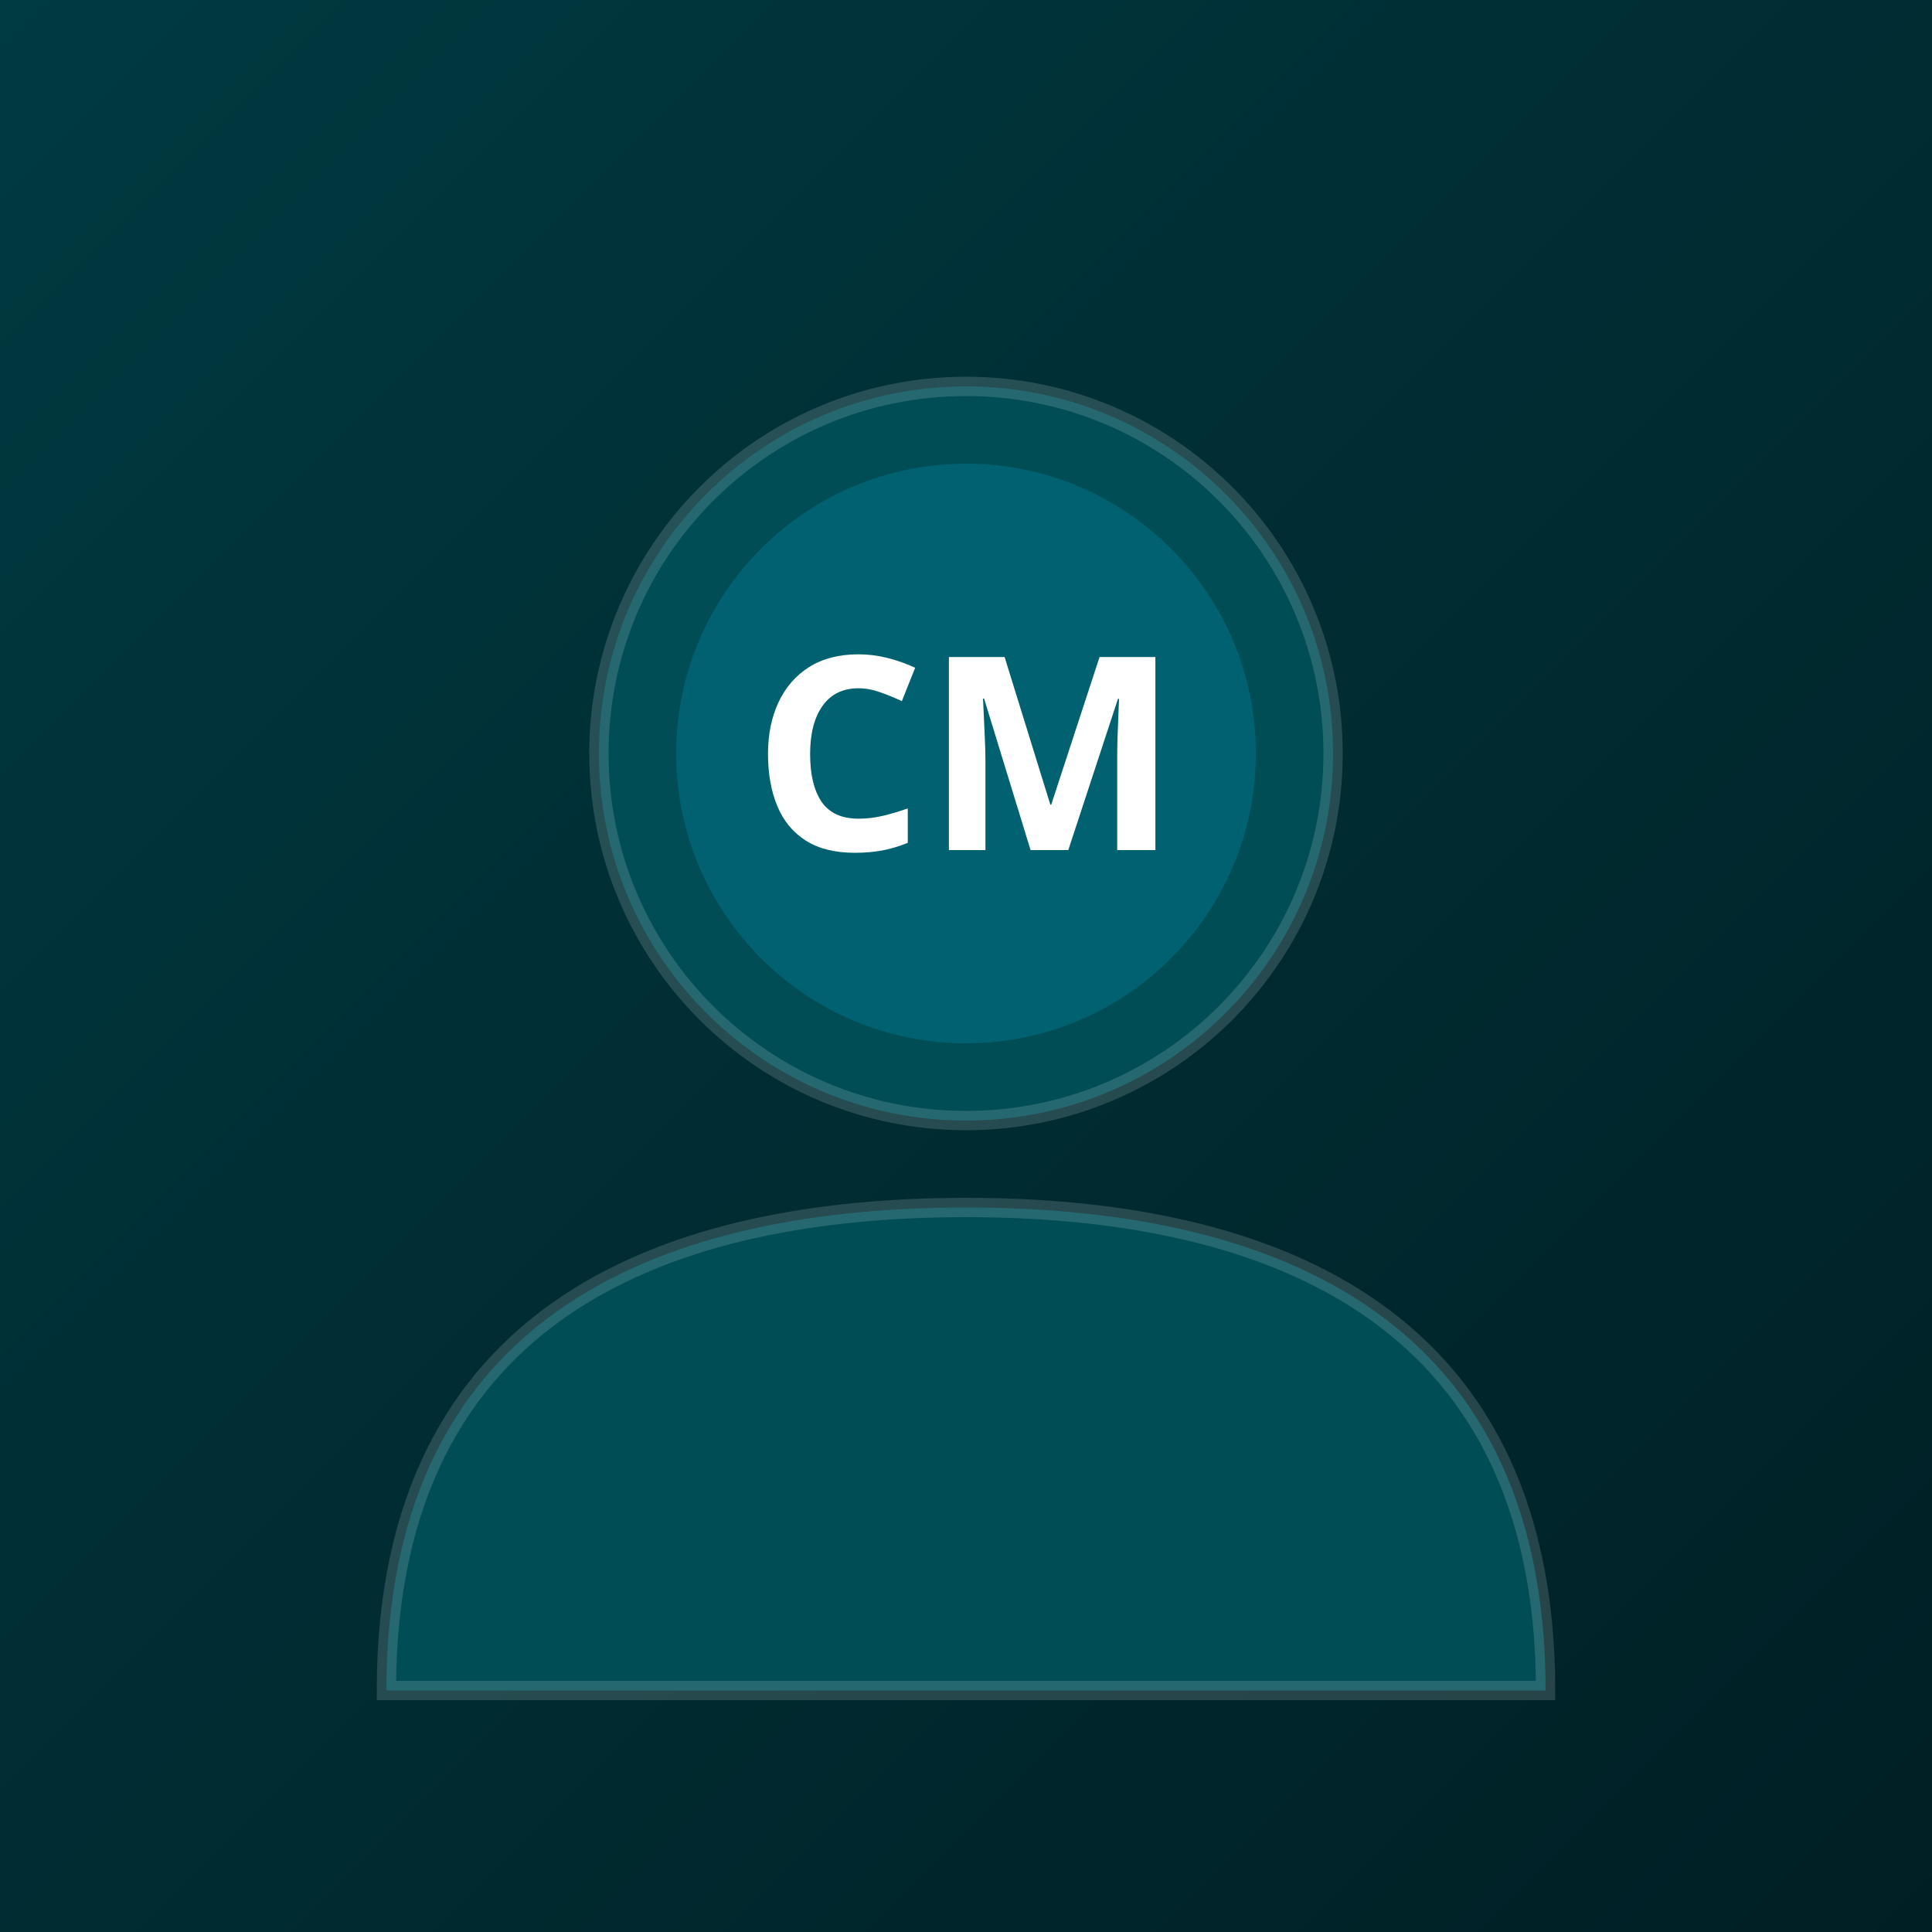
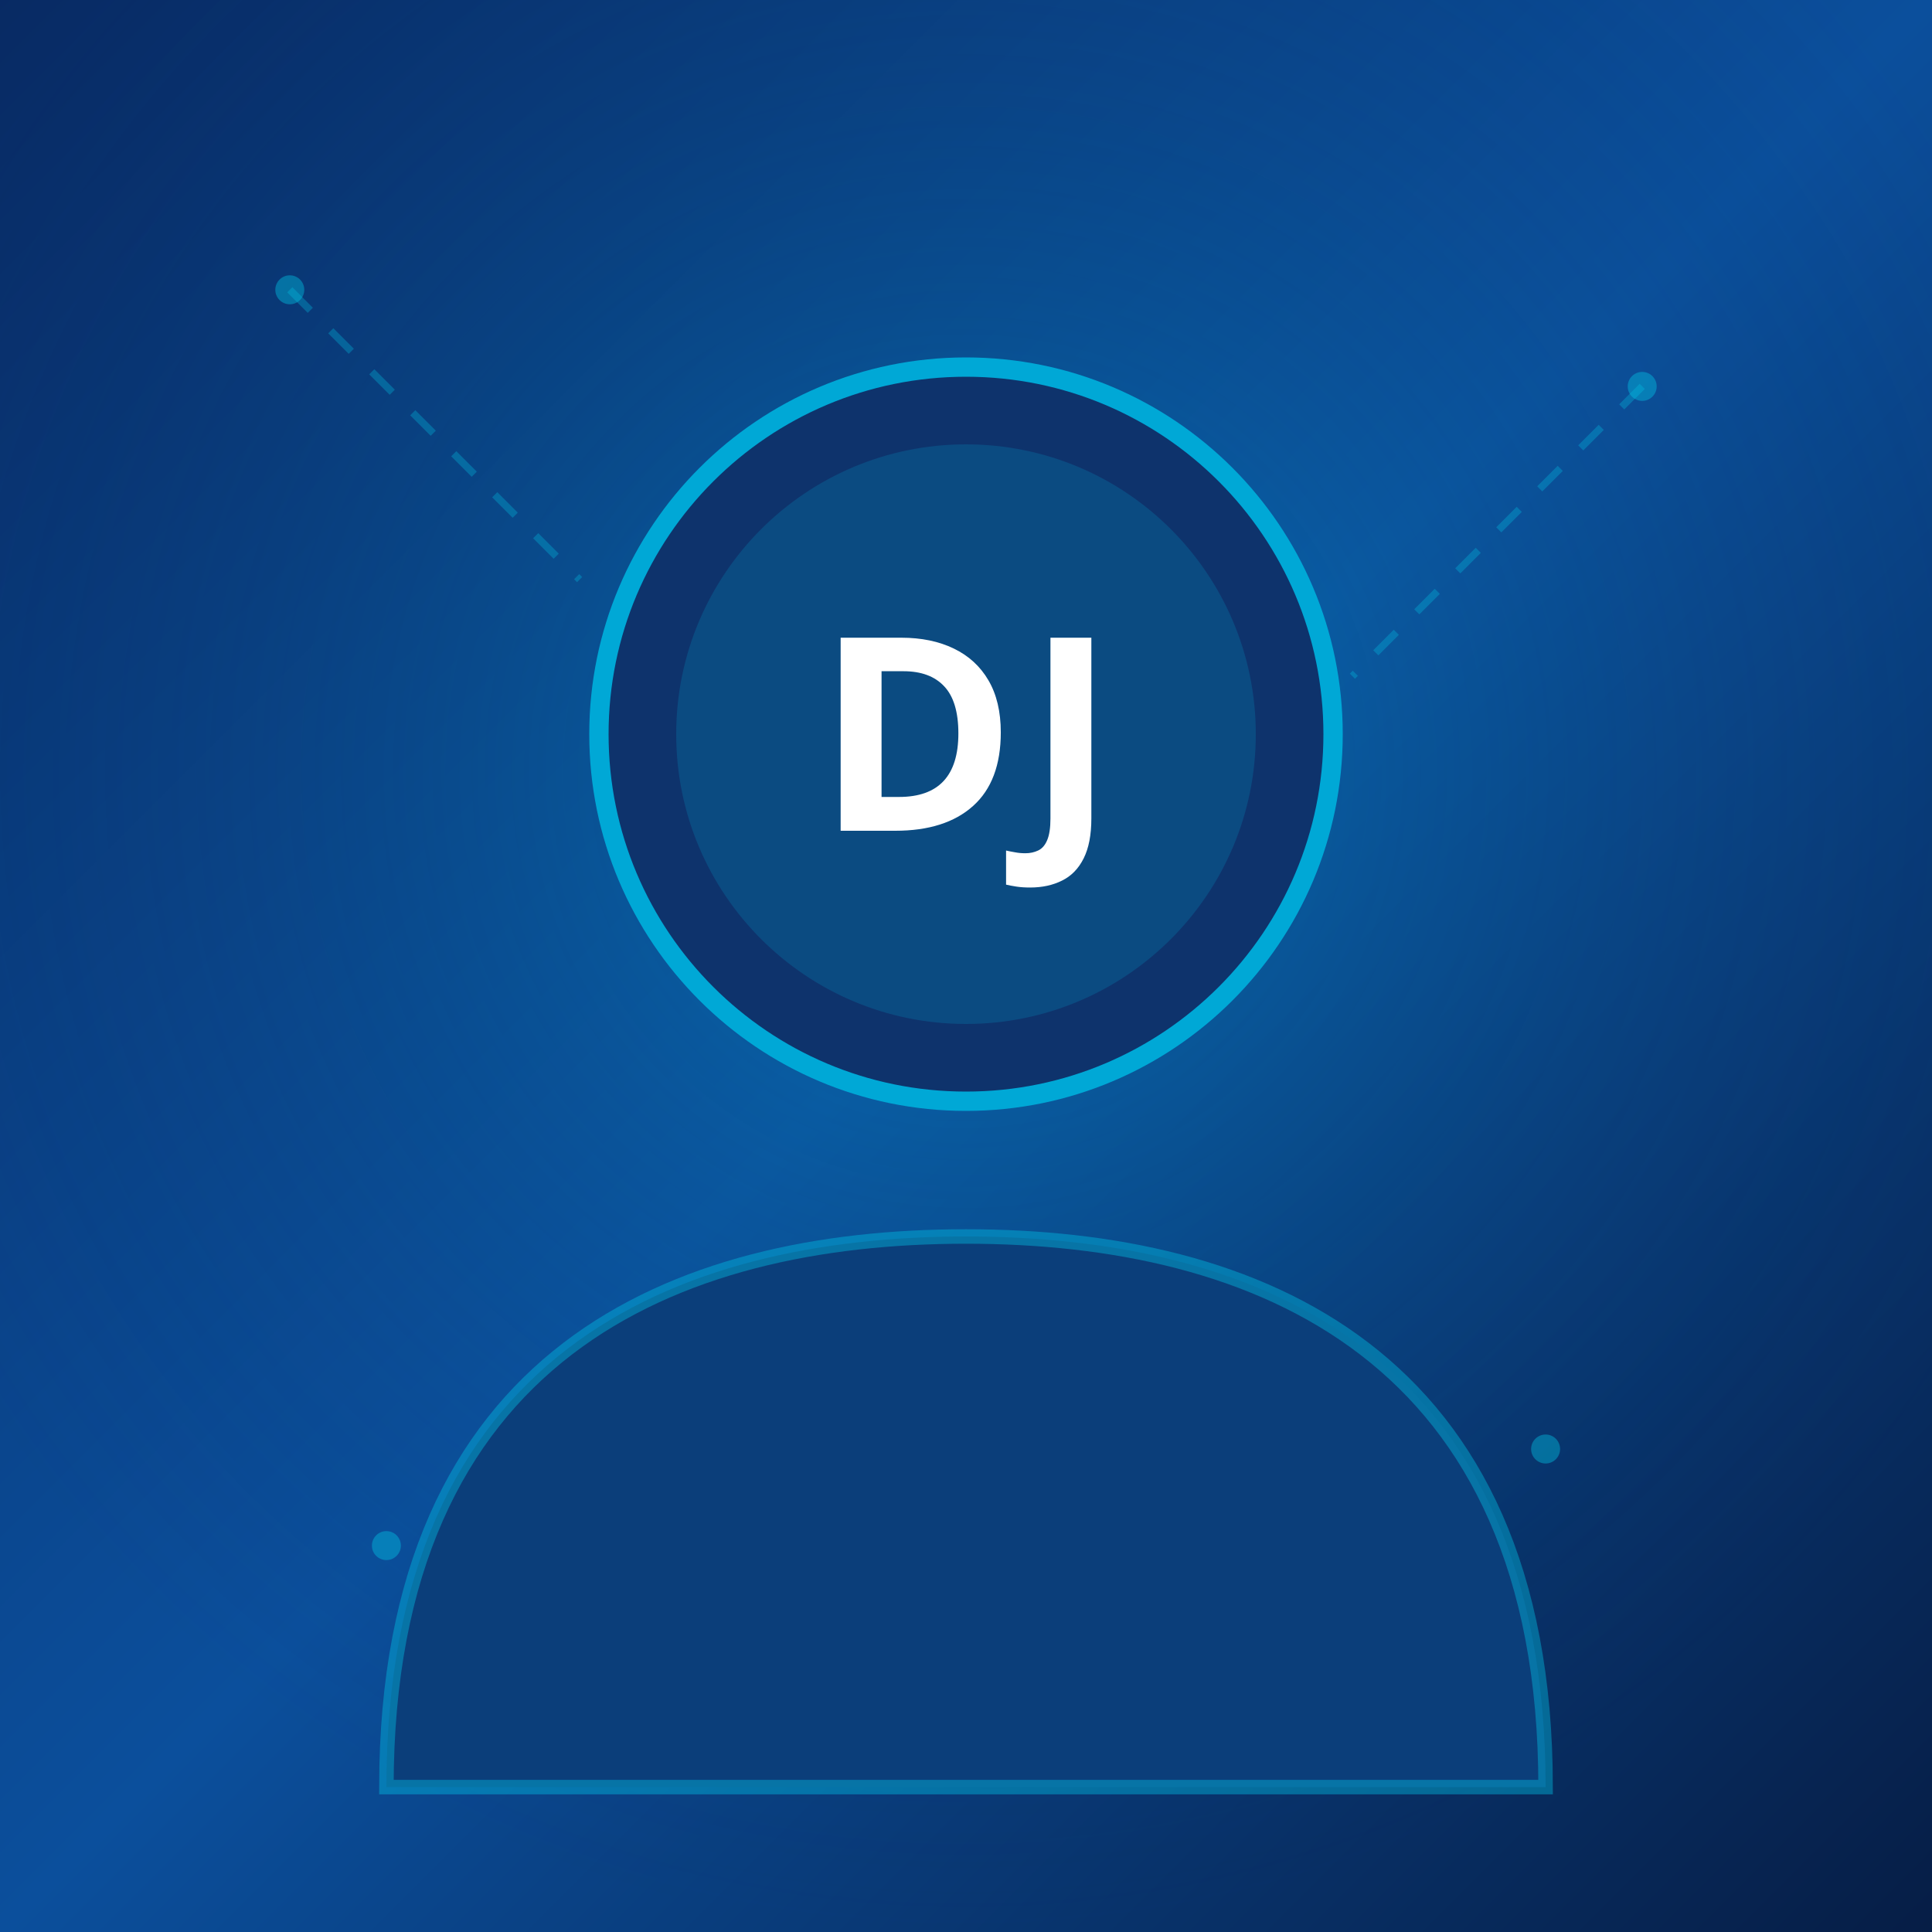
<svg xmlns="http://www.w3.org/2000/svg" viewBox="0 0 200 200" width="100%" height="100%">
  <defs>
-     <linearGradient id="avatarGrad" x1="0%" y1="0%" x2="100%" y2="100%">
-       <stop offset="0%" stop-color="#003A41" />
-       <stop offset="100%" stop-color="#001F24" />
+     <linearGradient id="avatarGradDJ" x1="0%" y1="0%" x2="100%" y2="100%">
+       <stop offset="0%" stop-color="#082A63" />
+       <stop offset="50%" stop-color="#0B4F9C" />
+       <stop offset="100%" stop-color="#061D45" />
    </linearGradient>
+     <radialGradient id="glowDJ" cx="50%" cy="40%" r="60%">
+       <stop offset="0%" stop-color="#00A8D6" stop-opacity="0.35" />
+       <stop offset="100%" stop-color="#082A63" stop-opacity="0" />
+     </radialGradient>
  </defs>
-   <rect width="200" height="200" fill="url(#avatarGrad)" />
-   <circle cx="100" cy="78" r="38" fill="#004D56" stroke="rgba(255,255,255,0.15)" stroke-width="2" />
-   <path d="M 40 175 C 40 135 70 125 100 125 C 130 125 160 135 160 175 Z" fill="#004D56" stroke="rgba(255,255,255,0.15)" stroke-width="2" />
-   <circle cx="100" cy="78" r="30" fill="#00B4D8" opacity="0.2" />
-   <text x="100" y="88" font-family="'Outfit', sans-serif" font-size="28" font-weight="700" fill="#FFFFFF" text-anchor="middle">CM</text>
+   <rect width="200" height="200" fill="url(#avatarGradDJ)" />
+   <rect width="200" height="200" fill="url(#glowDJ)" />
+   <circle cx="30" cy="30" r="1.5" fill="#00C7E8" opacity="0.4" />
+   <circle cx="170" cy="40" r="1.5" fill="#00C7E8" opacity="0.4" />
+   <circle cx="40" cy="160" r="1.5" fill="#00C7E8" opacity="0.4" />
+   <circle cx="160" cy="150" r="1.5" fill="#00C7E8" opacity="0.4" />
+   <line x1="30" y1="30" x2="60" y2="60" stroke="#00C7E8" stroke-width="0.75" stroke-dasharray="3 3" opacity="0.3" />
+   <line x1="170" y1="40" x2="140" y2="70" stroke="#00C7E8" stroke-width="0.75" stroke-dasharray="3 3" opacity="0.3" />
+   <path d="M 40 185 C 40 140 70 128 100 128 C 130 128 160 140 160 185 Z" fill="#0B3E7A" stroke="rgba(0, 199, 232, 0.4)" stroke-width="1.5" />
+   <circle cx="100" cy="76" r="38" fill="#0E336C" stroke="#00A8D6" stroke-width="2" />
+   <circle cx="100" cy="76" r="30" fill="#00A8D6" opacity="0.2" />
+   <text x="100" y="86" font-family="'Poppins', 'Outfit', sans-serif" font-size="28" font-weight="800" fill="#FFFFFF" text-anchor="middle" letter-spacing="1">DJ</text>
</svg>
